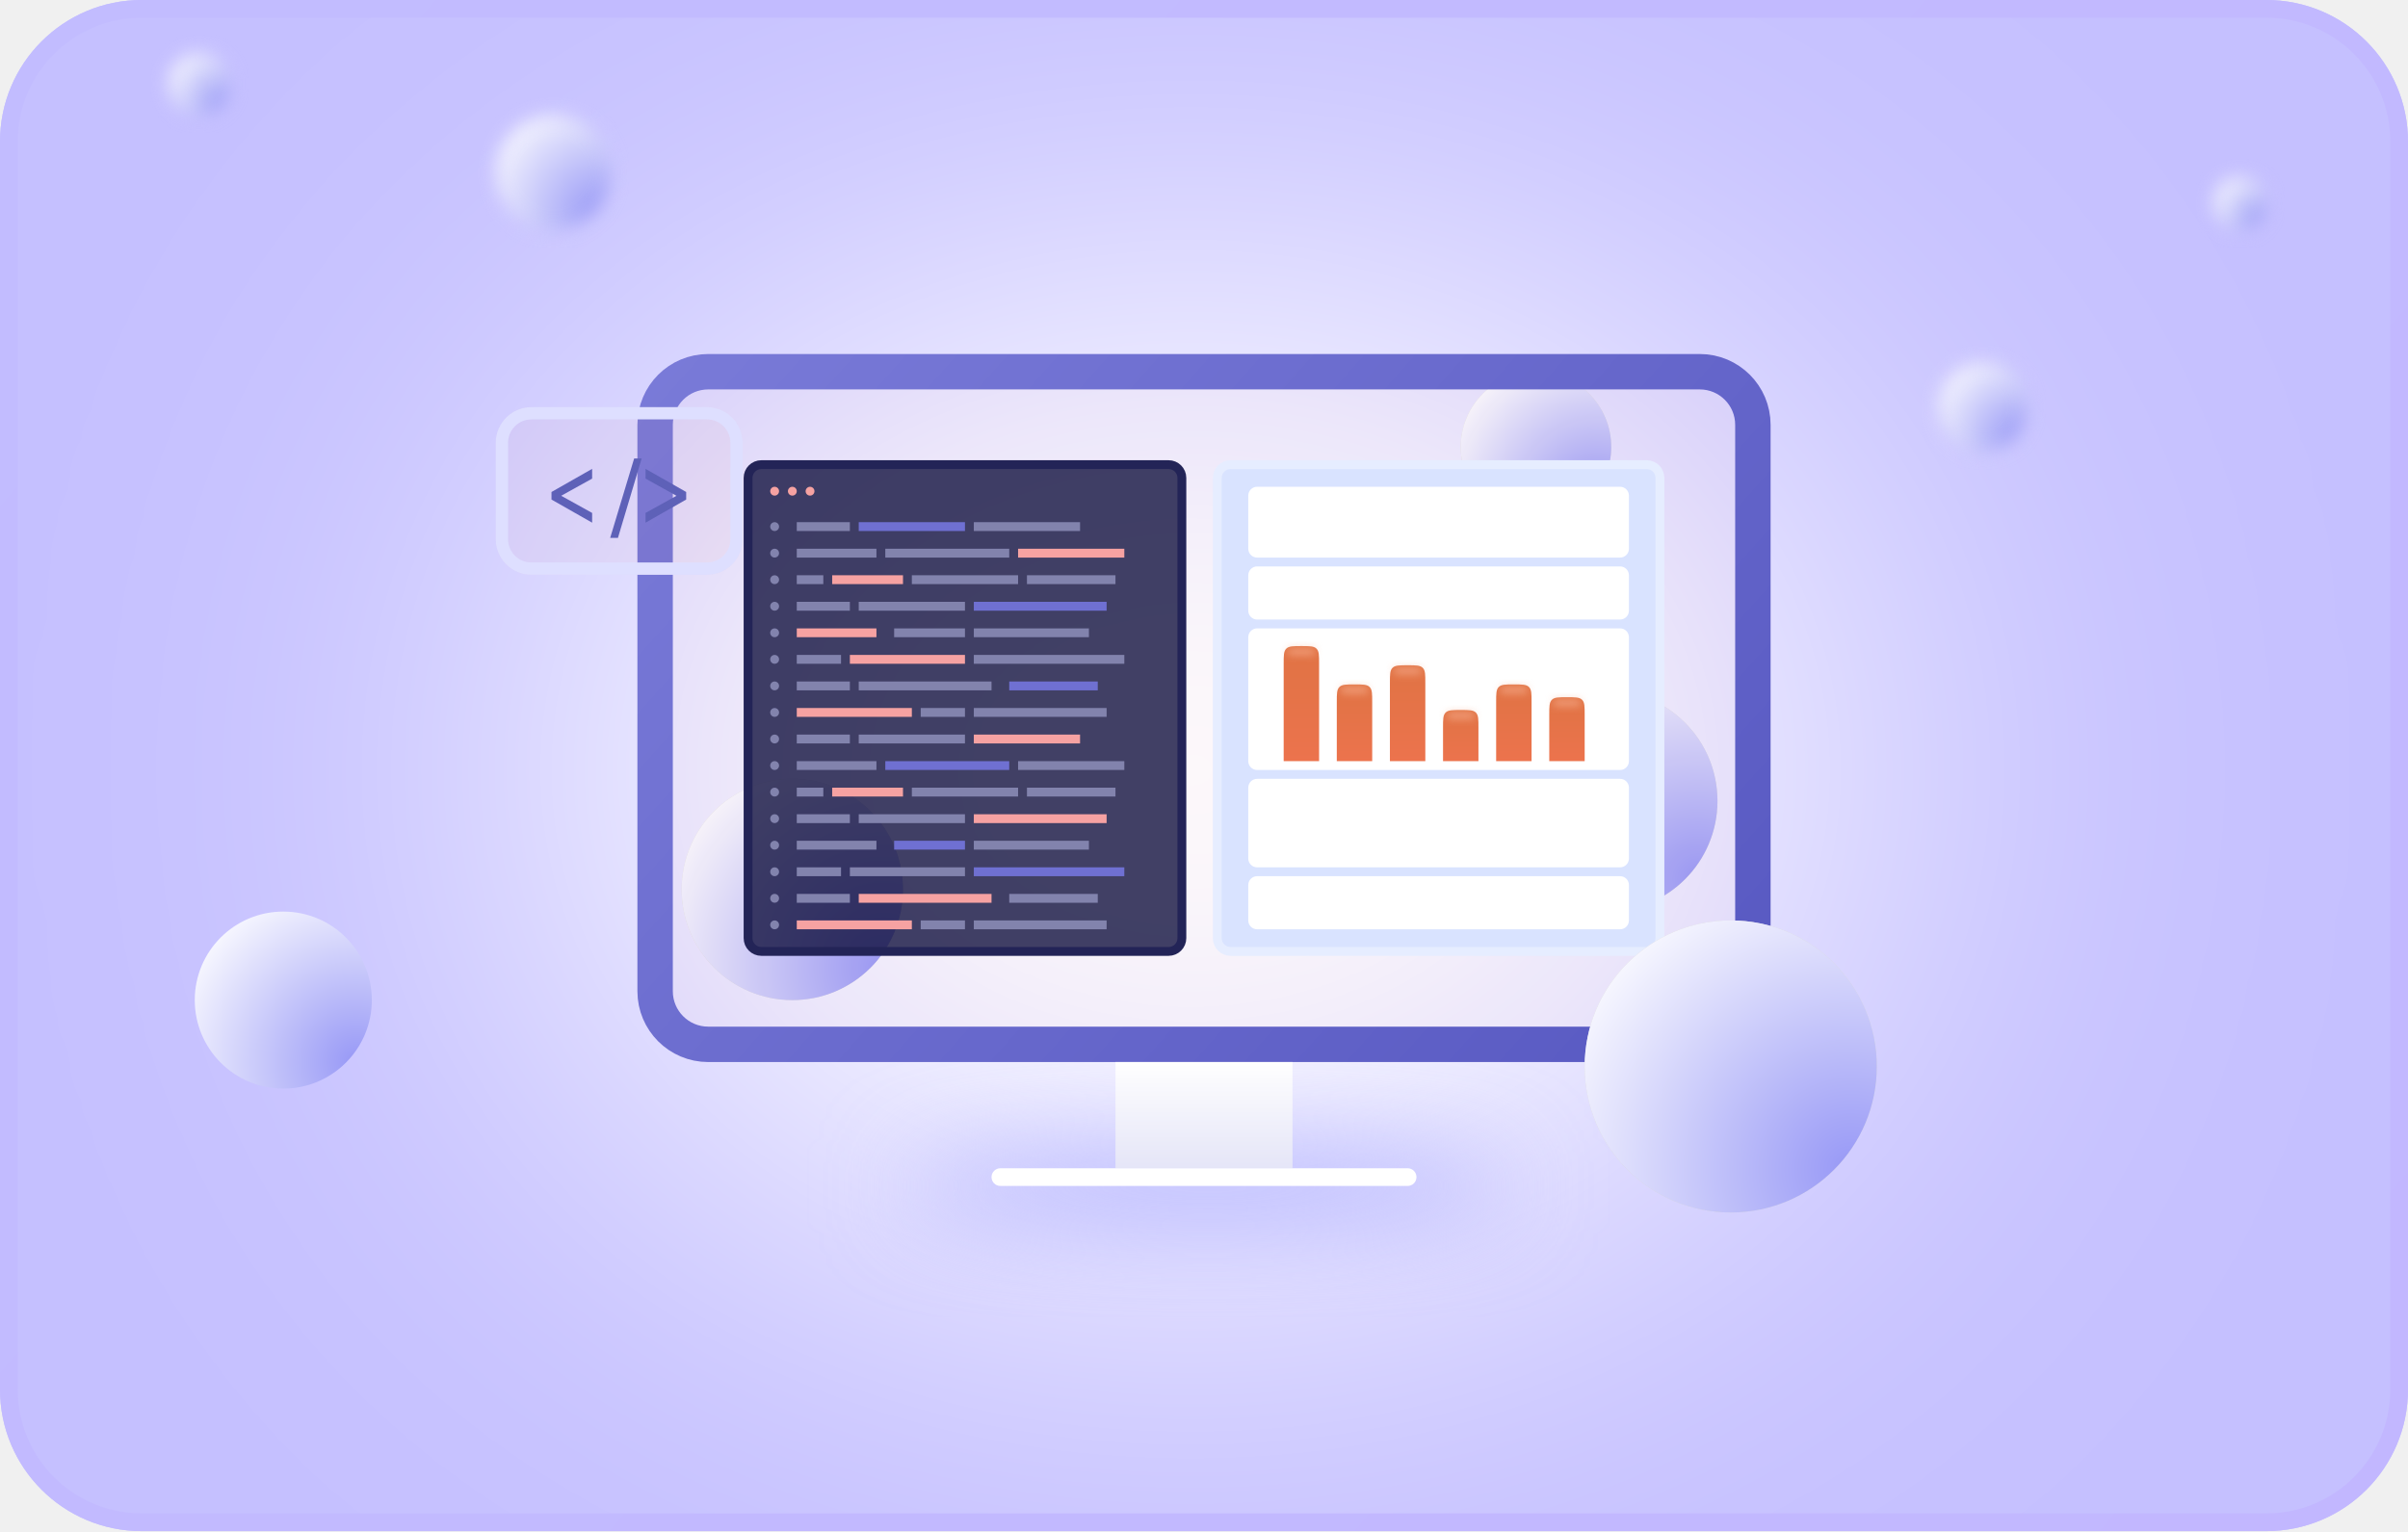
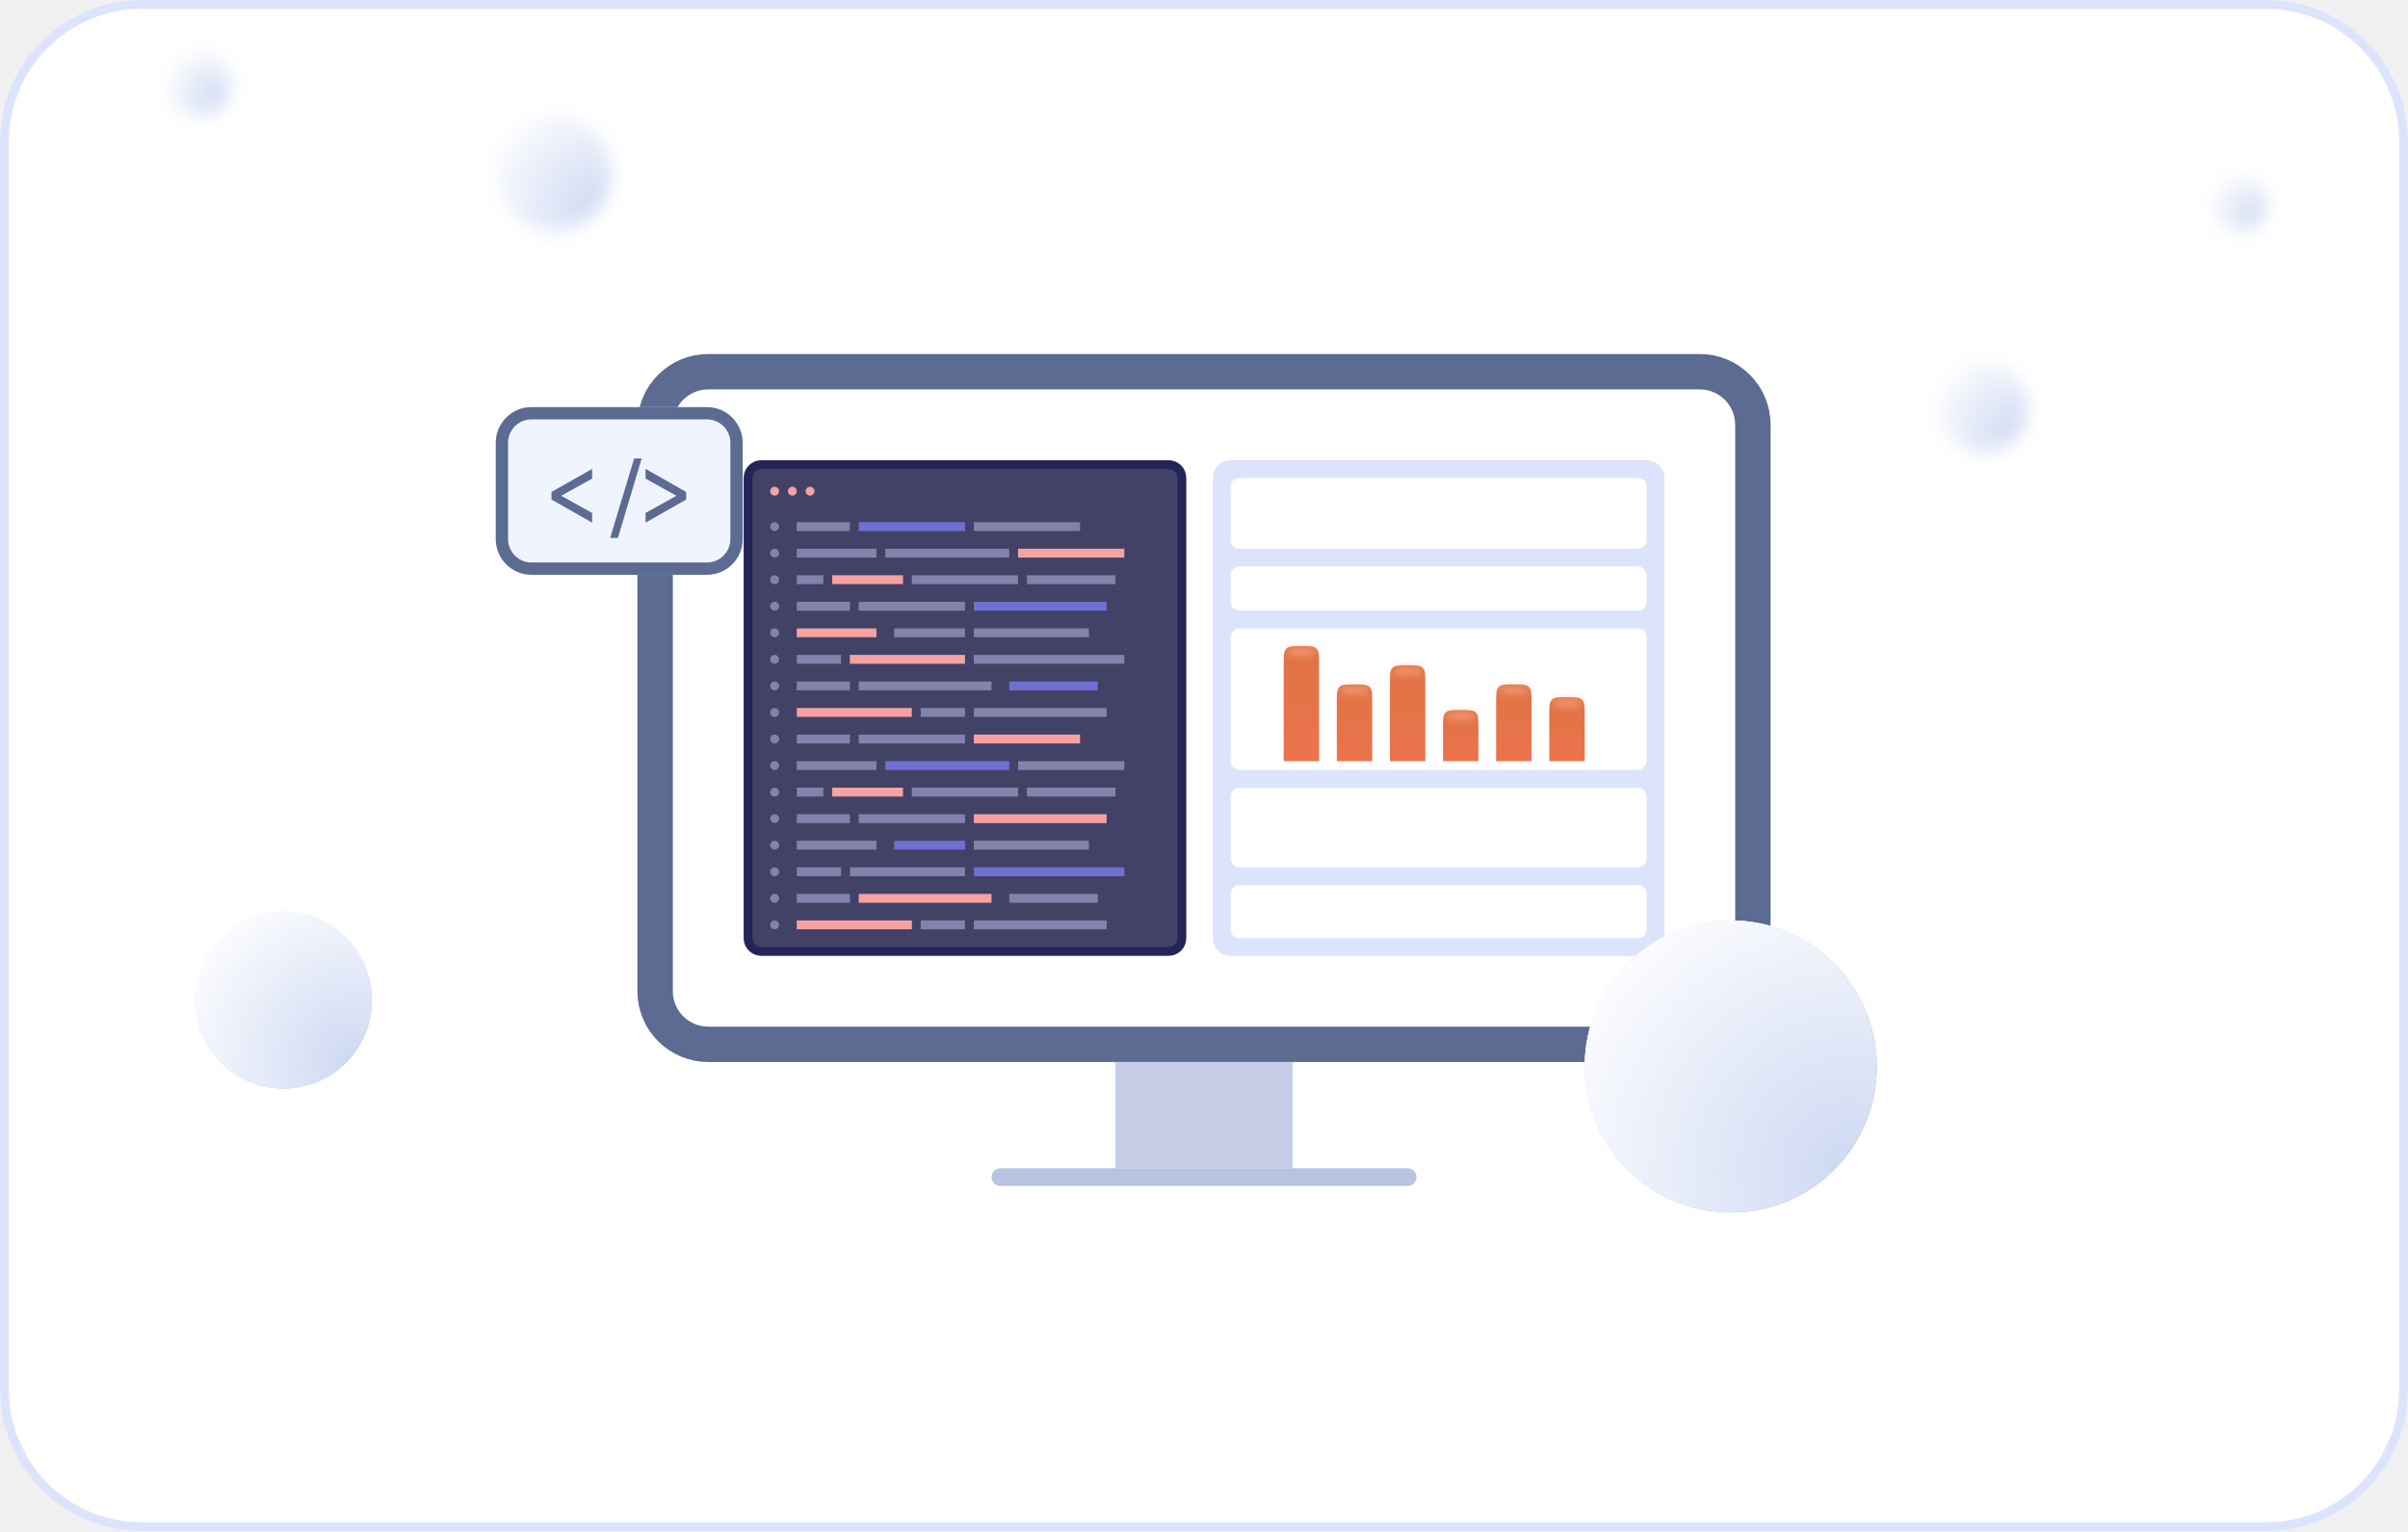
<svg xmlns="http://www.w3.org/2000/svg" width="272" height="173" viewBox="0 0 272 173" fill="none">
-   <g clip-path="url(#clip0_816_3405)">
-     <rect width="272" height="173" rx="16" fill="#C5C0FF" />
-     <g filter="url(#filter0_f_816_3405)">
+   <g clip-path="url(#clip0_1924_2208)">
+     <rect width="272" height="173" rx="16" fill="white" />
+     <g filter="url(#filter0_f_1924_2208)">
      <ellipse cx="134.5" cy="87" rx="75.5" ry="57" fill="white" />
    </g>
-     <g filter="url(#filter1_f_816_3405)">
+     <g filter="url(#filter1_f_1924_2208)">
      <circle cx="224" cy="46" r="5" fill="#D9D9D9" />
-       <circle cx="224" cy="46" r="5" fill="url(#paint0_radial_816_3405)" />
-     </g>
-     <g filter="url(#filter2_f_816_3405)">
+       <circle cx="224" cy="46" r="5" fill="url(#paint0_radial_1924_2208)" />
+       <circle cx="224" cy="46" r="5" fill="url(#paint1_radial_1924_2208)" />
+     </g>
+     <g filter="url(#filter2_f_1924_2208)">
      <circle cx="253" cy="23" r="3" fill="#D9D9D9" />
-       <circle cx="253" cy="23" r="3" fill="url(#paint1_radial_816_3405)" />
-     </g>
-     <circle cx="32" cy="113" r="10" fill="url(#paint2_radial_816_3405)" />
-     <g filter="url(#filter3_f_816_3405)">
-       <circle cx="62.5" cy="19.5" r="6.5" fill="url(#paint3_radial_816_3405)" />
-     </g>
-     <g filter="url(#filter4_f_816_3405)">
-       <circle cx="22.5" cy="9.5" r="3.5" fill="url(#paint4_radial_816_3405)" />
+       <circle cx="253" cy="23" r="3" fill="url(#paint2_radial_1924_2208)" />
+       <circle cx="253" cy="23" r="3" fill="url(#paint3_radial_1924_2208)" />
+     </g>
+     <circle cx="32" cy="113" r="10" fill="url(#paint4_radial_1924_2208)" />
+     <circle cx="32" cy="113" r="10" fill="url(#paint5_radial_1924_2208)" />
+     <g filter="url(#filter3_f_1924_2208)">
+       <circle cx="62.5" cy="19.5" r="6.5" fill="url(#paint6_radial_1924_2208)" />
+       <circle cx="62.5" cy="19.5" r="6.5" fill="url(#paint7_radial_1924_2208)" />
+     </g>
+     <g filter="url(#filter4_f_1924_2208)">
+       <circle cx="22.5" cy="9.5" r="3.5" fill="url(#paint8_radial_1924_2208)" />
+       <circle cx="22.5" cy="9.5" r="3.5" fill="url(#paint9_radial_1924_2208)" />
    </g>
    <circle cx="173.5" cy="50.5" r="8.5" fill="#D9D9D9" />
-     <circle cx="173.5" cy="50.5" r="8.5" fill="url(#paint5_radial_816_3405)" />
+     <circle cx="173.5" cy="50.5" r="8.5" fill="url(#paint10_radial_1924_2208)" />
    <circle cx="89.5" cy="100.5" r="12.5" fill="#D9D9D9" />
-     <circle cx="89.5" cy="100.5" r="12.5" fill="url(#paint6_radial_816_3405)" />
+     <circle cx="89.5" cy="100.5" r="12.5" fill="url(#paint11_radial_1924_2208)" />
    <circle cx="181.5" cy="90.5" r="12.5" fill="#D9D9D9" />
-     <circle cx="181.5" cy="90.5" r="12.5" fill="url(#paint7_radial_816_3405)" />
-     <g filter="url(#filter5_f_816_3405)">
-       <ellipse cx="136.5" cy="134" rx="34.5" ry="4" fill="#B4B4FF" />
-     </g>
-     <g filter="url(#filter6_b_816_3405)">
-       <rect x="72" y="40" width="128" height="80" rx="8" fill="#EA744B" fill-opacity="0.03" />
-       <rect x="74" y="42" width="124" height="76" rx="6" stroke="url(#paint8_linear_816_3405)" stroke-width="4" />
-     </g>
-     <rect x="126" y="120" width="20" height="12" fill="white" />
-     <rect x="126" y="120" width="20" height="12" fill="url(#paint9_linear_816_3405)" fill-opacity="0.1" />
-     <rect x="112" y="132" width="48" height="2" rx="1" fill="white" />
+     <circle cx="181.5" cy="90.5" r="12.5" fill="url(#paint12_radial_1924_2208)" />
+     <g filter="url(#filter5_b_1924_2208)">
+       <rect x="72" y="40" width="128" height="80" rx="8" fill="white" />
+       <rect x="74" y="42" width="124" height="76" rx="6" stroke="#5B6B92" stroke-width="4" />
+     </g>
+     <rect x="126" y="120" width="20" height="12" fill="#C4CDE5" />
+     <rect x="112" y="132" width="48" height="2" rx="1" fill="#B7C3E1" />
    <rect x="84.5" y="52.5" width="49" height="55" rx="1.5" fill="#0D0E3B" fill-opacity="0.78" stroke="#232457" />
-     <rect x="137.5" y="52.5" width="50" height="55" rx="1.5" fill="#D9E3FF" stroke="#E6EDFF" />
+     <rect x="137" y="52" width="51" height="56" rx="2" fill="#DBE4FB" />
    <circle cx="195.5" cy="120.5" r="16.5" fill="#D9D9D9" />
-     <circle cx="195.5" cy="120.5" r="16.5" fill="url(#paint10_radial_816_3405)" />
+     <circle cx="195.5" cy="120.5" r="16.5" fill="url(#paint13_radial_1924_2208)" />
+     <circle cx="195.5" cy="120.5" r="16.5" fill="url(#paint14_radial_1924_2208)" />
    <circle cx="87.5" cy="55.5" r="0.5" fill="#F6A2A2" />
    <circle cx="89.5" cy="55.5" r="0.5" fill="#F6A2A2" />
    <circle cx="91.5" cy="55.5" r="0.5" fill="#F6A2A2" />
    <rect x="87" y="59" width="1" height="1" rx="0.5" fill="#8283AD" />
    <rect x="90" y="59" width="6" height="1" fill="#8283AD" />
    <rect x="90" y="83" width="6" height="1" fill="#8283AD" />
    <rect x="90" y="62" width="9" height="1" fill="#8283AD" />
    <rect x="90" y="86" width="9" height="1" fill="#8283AD" />
    <rect x="90" y="65" width="3" height="1" fill="#8283AD" />
    <rect x="90" y="89" width="3" height="1" fill="#8283AD" />
    <rect x="90" y="68" width="6" height="1" fill="#8283AD" />
    <rect x="90" y="92" width="6" height="1" fill="#8283AD" />
    <rect x="90" y="71" width="9" height="1" fill="#F6A2A2" />
    <rect x="90" y="95" width="9" height="1" fill="#8283AD" />
    <rect x="90" y="74" width="5" height="1" fill="#8283AD" />
    <rect x="90" y="98" width="5" height="1" fill="#8283AD" />
    <rect x="90" y="77" width="6" height="1" fill="#8283AD" />
    <rect x="90" y="101" width="6" height="1" fill="#8283AD" />
    <rect x="90" y="80" width="13" height="1" fill="#F6A2A2" />
    <rect x="90" y="104" width="13" height="1" fill="#F6A2A2" />
    <rect x="97" y="59" width="12" height="1" fill="#6F70D2" />
    <rect x="97" y="83" width="12" height="1" fill="#8283AD" />
    <rect x="100" y="62" width="14" height="1" fill="#8283AD" />
    <rect x="100" y="86" width="14" height="1" fill="#6F70D2" />
    <rect x="94" y="65" width="8" height="1" fill="#F6A2A2" />
    <rect x="94" y="89" width="8" height="1" fill="#F6A2A2" />
    <rect x="97" y="68" width="12" height="1" fill="#8283AD" />
    <rect x="97" y="92" width="12" height="1" fill="#8283AD" />
    <rect x="101" y="71" width="8" height="1" fill="#8283AD" />
    <rect x="101" y="95" width="8" height="1" fill="#6F70D2" />
    <rect x="96" y="74" width="13" height="1" fill="#F6A2A2" />
    <rect x="96" y="98" width="13" height="1" fill="#8283AD" />
    <rect x="97" y="77" width="15" height="1" fill="#8283AD" />
    <rect x="97" y="101" width="15" height="1" fill="#F6A2A2" />
    <rect x="104" y="80" width="5" height="1" fill="#8283AD" />
    <rect x="104" y="104" width="5" height="1" fill="#8283AD" />
    <rect x="110" y="59" width="12" height="1" fill="#8283AD" />
    <rect x="110" y="83" width="12" height="1" fill="#F6A2A2" />
    <rect x="115" y="62" width="12" height="1" fill="#F6A2A2" />
    <rect x="115" y="86" width="12" height="1" fill="#8283AD" />
    <rect x="103" y="65" width="12" height="1" fill="#8283AD" />
    <rect x="103" y="89" width="12" height="1" fill="#8283AD" />
    <rect x="116" y="65" width="10" height="1" fill="#8283AD" />
    <rect x="116" y="89" width="10" height="1" fill="#8283AD" />
    <rect x="110" y="68" width="15" height="1" fill="#6F70D2" />
    <rect x="110" y="92" width="15" height="1" fill="#F6A2A2" />
    <rect x="110" y="71" width="13" height="1" fill="#8283AD" />
    <rect x="110" y="95" width="13" height="1" fill="#8283AD" />
    <rect x="110" y="74" width="17" height="1" fill="#8283AD" />
    <rect x="110" y="98" width="17" height="1" fill="#6F70D2" />
    <rect x="114" y="77" width="10" height="1" fill="#6F70D2" />
    <rect x="114" y="101" width="10" height="1" fill="#8283AD" />
    <rect x="110" y="80" width="15" height="1" fill="#8283AD" />
    <rect x="110" y="104" width="15" height="1" fill="#8283AD" />
    <rect x="87" y="62" width="1" height="1" rx="0.5" fill="#8283AD" />
    <rect x="87" y="65" width="1" height="1" rx="0.5" fill="#8283AD" />
    <rect x="87" y="68" width="1" height="1" rx="0.5" fill="#8283AD" />
    <rect x="87" y="71" width="1" height="1" rx="0.5" fill="#8283AD" />
    <rect x="87" y="74" width="1" height="1" rx="0.5" fill="#8283AD" />
    <rect x="87" y="77" width="1" height="1" rx="0.5" fill="#8283AD" />
    <rect x="87" y="80" width="1" height="1" rx="0.5" fill="#8283AD" />
    <rect x="87" y="83" width="1" height="1" rx="0.5" fill="#8283AD" />
    <rect x="87" y="86" width="1" height="1" rx="0.5" fill="#8283AD" />
    <rect x="87" y="89" width="1" height="1" rx="0.5" fill="#8283AD" />
    <rect x="87" y="92" width="1" height="1" rx="0.5" fill="#8283AD" />
    <rect x="87" y="95" width="1" height="1" rx="0.5" fill="#8283AD" />
    <rect x="87" y="98" width="1" height="1" rx="0.5" fill="#8283AD" />
    <rect x="87" y="101" width="1" height="1" rx="0.5" fill="#8283AD" />
    <rect x="87" y="104" width="1" height="1" rx="0.5" fill="#8283AD" />
-     <rect x="141" y="55" width="43" height="8" rx="1" fill="white" />
-     <rect x="141" y="64" width="43" height="6" rx="1" fill="white" />
-     <rect x="141" y="71" width="43" height="16" rx="1" fill="white" />
-     <rect x="141" y="99" width="43" height="6" rx="1" fill="white" />
-     <rect x="141" y="88" width="43" height="10" rx="1" fill="white" />
-     <path d="M145 75C145 74.057 145 73.586 145.293 73.293C145.586 73 146.057 73 147 73C147.943 73 148.414 73 148.707 73.293C149 73.586 149 74.057 149 75V86H145V75Z" fill="url(#paint11_linear_816_3405)" />
-     <path d="M151 79.333C151 78.391 151 77.919 151.293 77.626C151.586 77.333 152.057 77.333 153 77.333C153.943 77.333 154.414 77.333 154.707 77.626C155 77.919 155 78.391 155 79.333V86H151V79.333Z" fill="url(#paint12_linear_816_3405)" />
-     <path d="M157 77.167C157 76.224 157 75.752 157.293 75.46C157.586 75.167 158.057 75.167 159 75.167C159.943 75.167 160.414 75.167 160.707 75.46C161 75.752 161 76.224 161 77.167V86H157V77.167Z" fill="url(#paint13_linear_816_3405)" />
-     <path d="M169 79.333C169 78.391 169 77.919 169.293 77.626C169.586 77.333 170.057 77.333 171 77.333C171.943 77.333 172.414 77.333 172.707 77.626C173 77.919 173 78.391 173 79.333V86H169V79.333Z" fill="url(#paint14_linear_816_3405)" />
-     <path d="M163 82.222C163 81.279 163 80.808 163.293 80.515C163.586 80.222 164.057 80.222 165 80.222C165.943 80.222 166.414 80.222 166.707 80.515C167 80.808 167 81.279 167 82.222V86H163V82.222Z" fill="url(#paint15_linear_816_3405)" />
-     <path d="M175 80.778C175 79.835 175 79.364 175.293 79.071C175.586 78.778 176.057 78.778 177 78.778C177.943 78.778 178.414 78.778 178.707 79.071C179 79.364 179 79.835 179 80.778V86H175V80.778Z" fill="url(#paint16_linear_816_3405)" />
-     <g filter="url(#filter7_f_816_3405)">
+     <rect x="139" y="54" width="47" height="8" rx="1" fill="white" />
+     <rect x="139" y="64" width="47" height="5" rx="1" fill="white" />
+     <rect x="139" y="71" width="47" height="16" rx="1" fill="white" />
+     <rect x="139" y="100" width="47" height="6" rx="1" fill="white" />
+     <rect x="139" y="89" width="47" height="9" rx="1" fill="white" />
+     <path d="M145 75C145 74.057 145 73.586 145.293 73.293C145.586 73 146.057 73 147 73V73C147.943 73 148.414 73 148.707 73.293C149 73.586 149 74.057 149 75V86H145V75Z" fill="url(#paint15_linear_1924_2208)" />
+     <path d="M151 79.334C151 78.391 151 77.919 151.293 77.626C151.586 77.334 152.057 77.334 153 77.334V77.334C153.943 77.334 154.414 77.334 154.707 77.626C155 77.919 155 78.391 155 79.334V86H151V79.334Z" fill="url(#paint16_linear_1924_2208)" />
+     <path d="M157 77.166C157 76.224 157 75.752 157.293 75.459C157.586 75.166 158.057 75.166 159 75.166V75.166C159.943 75.166 160.414 75.166 160.707 75.459C161 75.752 161 76.224 161 77.166V86H157V77.166Z" fill="url(#paint17_linear_1924_2208)" />
+     <path d="M169 79.334C169 78.391 169 77.919 169.293 77.626C169.586 77.334 170.057 77.334 171 77.334V77.334C171.943 77.334 172.414 77.334 172.707 77.626C173 77.919 173 78.391 173 79.334V86H169V79.334Z" fill="url(#paint18_linear_1924_2208)" />
+     <path d="M163 82.222C163 81.279 163 80.808 163.293 80.515C163.586 80.222 164.057 80.222 165 80.222V80.222C165.943 80.222 166.414 80.222 166.707 80.515C167 80.808 167 81.279 167 82.222V86H163V82.222Z" fill="url(#paint19_linear_1924_2208)" />
+     <path d="M175 80.778C175 79.835 175 79.364 175.293 79.071C175.586 78.778 176.057 78.778 177 78.778V78.778C177.943 78.778 178.414 78.778 178.707 79.071C179 79.364 179 79.835 179 80.778V86H175V80.778Z" fill="url(#paint20_linear_1924_2208)" />
+     <g filter="url(#filter6_f_1924_2208)">
      <rect x="145.5" y="73.361" width="3" height="0.542" fill="#F8AF90" />
    </g>
-     <g filter="url(#filter8_f_816_3405)">
+     <g filter="url(#filter7_f_1924_2208)">
      <rect x="151.5" y="77.694" width="3" height="0.542" fill="#F8AF90" />
    </g>
-     <g filter="url(#filter9_f_816_3405)">
+     <g filter="url(#filter8_f_1924_2208)">
      <rect x="157.5" y="75.528" width="3" height="0.542" fill="#F8AF90" />
    </g>
-     <g filter="url(#filter10_f_816_3405)">
-       <rect x="163.5" y="80.583" width="3" height="0.542" fill="#F8AF90" />
-     </g>
-     <g filter="url(#filter11_f_816_3405)">
+     <g filter="url(#filter9_f_1924_2208)">
+       <rect x="163.5" y="80.584" width="3" height="0.542" fill="#F8AF90" />
+     </g>
+     <g filter="url(#filter10_f_1924_2208)">
      <rect x="169.5" y="77.694" width="3" height="0.542" fill="#F8AF90" />
    </g>
-     <g filter="url(#filter12_f_816_3405)">
+     <g filter="url(#filter11_f_1924_2208)">
      <rect x="175.5" y="79.139" width="3" height="0.542" fill="#F8AF90" />
    </g>
-     <g filter="url(#filter13_b_816_3405)">
-       <rect x="56" y="46" width="27.89" height="18.945" rx="4.03" fill="#EA744B" fill-opacity="0.04" />
-       <rect x="56.694" y="46.694" width="26.501" height="17.556" rx="3.335" stroke="#DEDFFF" stroke-width="1.389" />
-       <path d="M66.885 59.056L62.295 56.444V55.589L66.885 52.977V54.077L63.39 56.017L66.885 57.956V59.056ZM68.924 60.773L71.63 51.805H72.48L69.802 60.773H68.924ZM72.92 59.056V57.956L76.409 56.017L72.92 54.077V52.977L77.509 55.589V56.444L72.92 59.056Z" fill="#5E61B8" />
+     <g filter="url(#filter12_b_1924_2208)">
+       <rect x="56" y="46" width="27.89" height="18.945" rx="4.03" fill="#F0F4FF" />
+       <rect x="56.694" y="46.694" width="26.501" height="17.556" rx="3.335" stroke="#5B6B92" stroke-width="1.389" />
+       <path d="M66.885 59.056L62.295 56.444V55.589L66.885 52.977V54.077L63.39 56.017L66.885 57.956V59.056ZM68.924 60.773L71.63 51.805H72.48L69.802 60.773H68.924ZM72.92 59.056V57.956L76.409 56.017L72.92 54.077V52.977L77.509 55.589V56.444L72.92 59.056Z" fill="#5B6B92" />
    </g>
  </g>
-   <rect x="1" y="1" width="270" height="171" rx="15" stroke="url(#paint17_linear_816_3405)" stroke-width="2" />
+   <rect x="0.5" y="0.5" width="271" height="172" rx="15.5" stroke="#DBE4FB" />
  <defs>
-     <filter id="filter0_f_816_3405" x="-55.1" y="-84.1" width="379.2" height="342.2" filterUnits="userSpaceOnUse" color-interpolation-filters="sRGB">
-       <feFlood flood-opacity="0" result="BackgroundImageFix" />
-       <feBlend mode="normal" in="SourceGraphic" in2="BackgroundImageFix" result="shape" />
-       <feGaussianBlur stdDeviation="57.05" result="effect1_foregroundBlur_816_3405" />
-     </filter>
-     <filter id="filter1_f_816_3405" x="217" y="39" width="14" height="14" filterUnits="userSpaceOnUse" color-interpolation-filters="sRGB">
-       <feFlood flood-opacity="0" result="BackgroundImageFix" />
-       <feBlend mode="normal" in="SourceGraphic" in2="BackgroundImageFix" result="shape" />
-       <feGaussianBlur stdDeviation="1" result="effect1_foregroundBlur_816_3405" />
-     </filter>
-     <filter id="filter2_f_816_3405" x="248" y="18" width="10" height="10" filterUnits="userSpaceOnUse" color-interpolation-filters="sRGB">
-       <feFlood flood-opacity="0" result="BackgroundImageFix" />
-       <feBlend mode="normal" in="SourceGraphic" in2="BackgroundImageFix" result="shape" />
-       <feGaussianBlur stdDeviation="1" result="effect1_foregroundBlur_816_3405" />
-     </filter>
-     <filter id="filter3_f_816_3405" x="54" y="11" width="17" height="17" filterUnits="userSpaceOnUse" color-interpolation-filters="sRGB">
-       <feFlood flood-opacity="0" result="BackgroundImageFix" />
-       <feBlend mode="normal" in="SourceGraphic" in2="BackgroundImageFix" result="shape" />
-       <feGaussianBlur stdDeviation="1" result="effect1_foregroundBlur_816_3405" />
-     </filter>
-     <filter id="filter4_f_816_3405" x="17" y="4" width="11" height="11" filterUnits="userSpaceOnUse" color-interpolation-filters="sRGB">
-       <feFlood flood-opacity="0" result="BackgroundImageFix" />
-       <feBlend mode="normal" in="SourceGraphic" in2="BackgroundImageFix" result="shape" />
-       <feGaussianBlur stdDeviation="1" result="effect1_foregroundBlur_816_3405" />
-     </filter>
-     <filter id="filter5_f_816_3405" x="91.2" y="119.2" width="90.6" height="29.6" filterUnits="userSpaceOnUse" color-interpolation-filters="sRGB">
-       <feFlood flood-opacity="0" result="BackgroundImageFix" />
-       <feBlend mode="normal" in="SourceGraphic" in2="BackgroundImageFix" result="shape" />
-       <feGaussianBlur stdDeviation="5.4" result="effect1_foregroundBlur_816_3405" />
-     </filter>
-     <filter id="filter6_b_816_3405" x="65.7" y="33.7" width="140.6" height="92.6" filterUnits="userSpaceOnUse" color-interpolation-filters="sRGB">
+     <filter id="filter0_f_1924_2208" x="-55.1" y="-84.1" width="379.2" height="342.2" filterUnits="userSpaceOnUse" color-interpolation-filters="sRGB">
+       <feFlood flood-opacity="0" result="BackgroundImageFix" />
+       <feBlend mode="normal" in="SourceGraphic" in2="BackgroundImageFix" result="shape" />
+       <feGaussianBlur stdDeviation="57.05" result="effect1_foregroundBlur_1924_2208" />
+     </filter>
+     <filter id="filter1_f_1924_2208" x="217" y="39" width="14" height="14" filterUnits="userSpaceOnUse" color-interpolation-filters="sRGB">
+       <feFlood flood-opacity="0" result="BackgroundImageFix" />
+       <feBlend mode="normal" in="SourceGraphic" in2="BackgroundImageFix" result="shape" />
+       <feGaussianBlur stdDeviation="1" result="effect1_foregroundBlur_1924_2208" />
+     </filter>
+     <filter id="filter2_f_1924_2208" x="248" y="18" width="10" height="10" filterUnits="userSpaceOnUse" color-interpolation-filters="sRGB">
+       <feFlood flood-opacity="0" result="BackgroundImageFix" />
+       <feBlend mode="normal" in="SourceGraphic" in2="BackgroundImageFix" result="shape" />
+       <feGaussianBlur stdDeviation="1" result="effect1_foregroundBlur_1924_2208" />
+     </filter>
+     <filter id="filter3_f_1924_2208" x="54" y="11" width="17" height="17" filterUnits="userSpaceOnUse" color-interpolation-filters="sRGB">
+       <feFlood flood-opacity="0" result="BackgroundImageFix" />
+       <feBlend mode="normal" in="SourceGraphic" in2="BackgroundImageFix" result="shape" />
+       <feGaussianBlur stdDeviation="1" result="effect1_foregroundBlur_1924_2208" />
+     </filter>
+     <filter id="filter4_f_1924_2208" x="17" y="4" width="11" height="11" filterUnits="userSpaceOnUse" color-interpolation-filters="sRGB">
+       <feFlood flood-opacity="0" result="BackgroundImageFix" />
+       <feBlend mode="normal" in="SourceGraphic" in2="BackgroundImageFix" result="shape" />
+       <feGaussianBlur stdDeviation="1" result="effect1_foregroundBlur_1924_2208" />
+     </filter>
+     <filter id="filter5_b_1924_2208" x="65.7" y="33.7" width="140.6" height="92.6" filterUnits="userSpaceOnUse" color-interpolation-filters="sRGB">
      <feFlood flood-opacity="0" result="BackgroundImageFix" />
      <feGaussianBlur in="BackgroundImageFix" stdDeviation="3.15" />
-       <feComposite in2="SourceAlpha" operator="in" result="effect1_backgroundBlur_816_3405" />
-       <feBlend mode="normal" in="SourceGraphic" in2="effect1_backgroundBlur_816_3405" result="shape" />
-     </filter>
-     <filter id="filter7_f_816_3405" x="144.6" y="72.461" width="4.8" height="2.342" filterUnits="userSpaceOnUse" color-interpolation-filters="sRGB">
-       <feFlood flood-opacity="0" result="BackgroundImageFix" />
-       <feBlend mode="normal" in="SourceGraphic" in2="BackgroundImageFix" result="shape" />
-       <feGaussianBlur stdDeviation="0.45" result="effect1_foregroundBlur_816_3405" />
-     </filter>
-     <filter id="filter8_f_816_3405" x="150.6" y="76.794" width="4.8" height="2.342" filterUnits="userSpaceOnUse" color-interpolation-filters="sRGB">
-       <feFlood flood-opacity="0" result="BackgroundImageFix" />
-       <feBlend mode="normal" in="SourceGraphic" in2="BackgroundImageFix" result="shape" />
-       <feGaussianBlur stdDeviation="0.45" result="effect1_foregroundBlur_816_3405" />
-     </filter>
-     <filter id="filter9_f_816_3405" x="156.6" y="74.628" width="4.8" height="2.342" filterUnits="userSpaceOnUse" color-interpolation-filters="sRGB">
-       <feFlood flood-opacity="0" result="BackgroundImageFix" />
-       <feBlend mode="normal" in="SourceGraphic" in2="BackgroundImageFix" result="shape" />
-       <feGaussianBlur stdDeviation="0.45" result="effect1_foregroundBlur_816_3405" />
-     </filter>
-     <filter id="filter10_f_816_3405" x="162.6" y="79.683" width="4.8" height="2.342" filterUnits="userSpaceOnUse" color-interpolation-filters="sRGB">
-       <feFlood flood-opacity="0" result="BackgroundImageFix" />
-       <feBlend mode="normal" in="SourceGraphic" in2="BackgroundImageFix" result="shape" />
-       <feGaussianBlur stdDeviation="0.45" result="effect1_foregroundBlur_816_3405" />
-     </filter>
-     <filter id="filter11_f_816_3405" x="168.6" y="76.794" width="4.8" height="2.342" filterUnits="userSpaceOnUse" color-interpolation-filters="sRGB">
-       <feFlood flood-opacity="0" result="BackgroundImageFix" />
-       <feBlend mode="normal" in="SourceGraphic" in2="BackgroundImageFix" result="shape" />
-       <feGaussianBlur stdDeviation="0.45" result="effect1_foregroundBlur_816_3405" />
-     </filter>
-     <filter id="filter12_f_816_3405" x="174.6" y="78.239" width="4.8" height="2.342" filterUnits="userSpaceOnUse" color-interpolation-filters="sRGB">
-       <feFlood flood-opacity="0" result="BackgroundImageFix" />
-       <feBlend mode="normal" in="SourceGraphic" in2="BackgroundImageFix" result="shape" />
-       <feGaussianBlur stdDeviation="0.45" result="effect1_foregroundBlur_816_3405" />
-     </filter>
-     <filter id="filter13_b_816_3405" x="42.566" y="32.566" width="54.759" height="45.814" filterUnits="userSpaceOnUse" color-interpolation-filters="sRGB">
+       <feComposite in2="SourceAlpha" operator="in" result="effect1_backgroundBlur_1924_2208" />
+       <feBlend mode="normal" in="SourceGraphic" in2="effect1_backgroundBlur_1924_2208" result="shape" />
+     </filter>
+     <filter id="filter6_f_1924_2208" x="144.6" y="72.461" width="4.8" height="2.342" filterUnits="userSpaceOnUse" color-interpolation-filters="sRGB">
+       <feFlood flood-opacity="0" result="BackgroundImageFix" />
+       <feBlend mode="normal" in="SourceGraphic" in2="BackgroundImageFix" result="shape" />
+       <feGaussianBlur stdDeviation="0.45" result="effect1_foregroundBlur_1924_2208" />
+     </filter>
+     <filter id="filter7_f_1924_2208" x="150.6" y="76.794" width="4.8" height="2.342" filterUnits="userSpaceOnUse" color-interpolation-filters="sRGB">
+       <feFlood flood-opacity="0" result="BackgroundImageFix" />
+       <feBlend mode="normal" in="SourceGraphic" in2="BackgroundImageFix" result="shape" />
+       <feGaussianBlur stdDeviation="0.45" result="effect1_foregroundBlur_1924_2208" />
+     </filter>
+     <filter id="filter8_f_1924_2208" x="156.6" y="74.628" width="4.8" height="2.342" filterUnits="userSpaceOnUse" color-interpolation-filters="sRGB">
+       <feFlood flood-opacity="0" result="BackgroundImageFix" />
+       <feBlend mode="normal" in="SourceGraphic" in2="BackgroundImageFix" result="shape" />
+       <feGaussianBlur stdDeviation="0.45" result="effect1_foregroundBlur_1924_2208" />
+     </filter>
+     <filter id="filter9_f_1924_2208" x="162.6" y="79.683" width="4.8" height="2.342" filterUnits="userSpaceOnUse" color-interpolation-filters="sRGB">
+       <feFlood flood-opacity="0" result="BackgroundImageFix" />
+       <feBlend mode="normal" in="SourceGraphic" in2="BackgroundImageFix" result="shape" />
+       <feGaussianBlur stdDeviation="0.45" result="effect1_foregroundBlur_1924_2208" />
+     </filter>
+     <filter id="filter10_f_1924_2208" x="168.6" y="76.794" width="4.8" height="2.342" filterUnits="userSpaceOnUse" color-interpolation-filters="sRGB">
+       <feFlood flood-opacity="0" result="BackgroundImageFix" />
+       <feBlend mode="normal" in="SourceGraphic" in2="BackgroundImageFix" result="shape" />
+       <feGaussianBlur stdDeviation="0.45" result="effect1_foregroundBlur_1924_2208" />
+     </filter>
+     <filter id="filter11_f_1924_2208" x="174.6" y="78.239" width="4.8" height="2.342" filterUnits="userSpaceOnUse" color-interpolation-filters="sRGB">
+       <feFlood flood-opacity="0" result="BackgroundImageFix" />
+       <feBlend mode="normal" in="SourceGraphic" in2="BackgroundImageFix" result="shape" />
+       <feGaussianBlur stdDeviation="0.45" result="effect1_foregroundBlur_1924_2208" />
+     </filter>
+     <filter id="filter12_b_1924_2208" x="42.566" y="32.566" width="54.759" height="45.814" filterUnits="userSpaceOnUse" color-interpolation-filters="sRGB">
      <feFlood flood-opacity="0" result="BackgroundImageFix" />
      <feGaussianBlur in="BackgroundImageFix" stdDeviation="6.717" />
-       <feComposite in2="SourceAlpha" operator="in" result="effect1_backgroundBlur_816_3405" />
-       <feBlend mode="normal" in="SourceGraphic" in2="effect1_backgroundBlur_816_3405" result="shape" />
-     </filter>
-     <radialGradient id="paint0_radial_816_3405" cx="0" cy="0" r="1" gradientUnits="userSpaceOnUse" gradientTransform="translate(228.118 49.5294) rotate(-144.782) scale(12.2404)">
-       <stop stop-color="#9798F6" />
-       <stop offset="0.936" stop-color="white" />
-     </radialGradient>
-     <radialGradient id="paint1_radial_816_3405" cx="0" cy="0" r="1" gradientUnits="userSpaceOnUse" gradientTransform="translate(255.471 25.1176) rotate(-144.782) scale(7.34423)">
-       <stop stop-color="#9798F6" />
-       <stop offset="0.936" stop-color="white" />
-     </radialGradient>
-     <radialGradient id="paint2_radial_816_3405" cx="0" cy="0" r="1" gradientUnits="userSpaceOnUse" gradientTransform="translate(40.2353 120.059) rotate(-144.782) scale(24.4808)">
-       <stop stop-color="#9798F6" />
-       <stop offset="0.936" stop-color="white" />
-     </radialGradient>
-     <radialGradient id="paint3_radial_816_3405" cx="0" cy="0" r="1" gradientUnits="userSpaceOnUse" gradientTransform="translate(67.8529 24.0882) rotate(-144.782) scale(15.9125)">
-       <stop stop-color="#9798F6" />
-       <stop offset="0.936" stop-color="white" />
-     </radialGradient>
-     <radialGradient id="paint4_radial_816_3405" cx="0" cy="0" r="1" gradientUnits="userSpaceOnUse" gradientTransform="translate(25.3824 11.9706) rotate(-144.782) scale(8.56827)">
-       <stop stop-color="#9798F6" />
-       <stop offset="0.936" stop-color="white" />
-     </radialGradient>
-     <radialGradient id="paint5_radial_816_3405" cx="0" cy="0" r="1" gradientUnits="userSpaceOnUse" gradientTransform="translate(180.5 56.5) rotate(-144.782) scale(20.8087)">
-       <stop stop-color="#9798F6" />
-       <stop offset="0.936" stop-color="white" />
-     </radialGradient>
-     <radialGradient id="paint6_radial_816_3405" cx="0" cy="0" r="1" gradientUnits="userSpaceOnUse" gradientTransform="translate(99.7941 109.324) rotate(-144.782) scale(30.601)">
-       <stop stop-color="#9798F6" />
-       <stop offset="0.936" stop-color="white" />
-     </radialGradient>
-     <radialGradient id="paint7_radial_816_3405" cx="0" cy="0" r="1" gradientUnits="userSpaceOnUse" gradientTransform="translate(191.794 99.3235) rotate(-144.782) scale(30.601)">
-       <stop stop-color="#9798F6" />
-       <stop offset="0.936" stop-color="white" />
-     </radialGradient>
-     <linearGradient id="paint8_linear_816_3405" x1="69.5" y1="35" x2="191.5" y2="143.5" gradientUnits="userSpaceOnUse">
-       <stop stop-color="#8182ED" />
-       <stop offset="0" stop-color="#7B7CD9" />
-       <stop offset="1" stop-color="#5556C0" />
-     </linearGradient>
-     <linearGradient id="paint9_linear_816_3405" x1="136" y1="120" x2="136" y2="132" gradientUnits="userSpaceOnUse">
-       <stop stop-color="white" />
-       <stop offset="1" stop-color="#0002B8" />
-     </linearGradient>
-     <radialGradient id="paint10_radial_816_3405" cx="0" cy="0" r="1" gradientUnits="userSpaceOnUse" gradientTransform="translate(209.088 132.147) rotate(-144.782) scale(40.3933)">
-       <stop stop-color="#9798F6" />
-       <stop offset="0.936" stop-color="white" />
-     </radialGradient>
-     <linearGradient id="paint11_linear_816_3405" x1="147" y1="73" x2="147" y2="86" gradientUnits="userSpaceOnUse">
-       <stop stop-color="#E07344" />
-       <stop offset="1" stop-color="#EC734D" />
-     </linearGradient>
-     <linearGradient id="paint12_linear_816_3405" x1="153" y1="77.333" x2="153" y2="86" gradientUnits="userSpaceOnUse">
-       <stop stop-color="#E07344" />
-       <stop offset="1" stop-color="#EC734D" />
-     </linearGradient>
-     <linearGradient id="paint13_linear_816_3405" x1="159" y1="75.167" x2="159" y2="86" gradientUnits="userSpaceOnUse">
-       <stop stop-color="#E07344" />
-       <stop offset="1" stop-color="#EC734D" />
-     </linearGradient>
-     <linearGradient id="paint14_linear_816_3405" x1="171" y1="77.333" x2="171" y2="86" gradientUnits="userSpaceOnUse">
-       <stop stop-color="#E07344" />
-       <stop offset="1" stop-color="#EC734D" />
-     </linearGradient>
-     <linearGradient id="paint15_linear_816_3405" x1="165" y1="80.222" x2="165" y2="86" gradientUnits="userSpaceOnUse">
-       <stop stop-color="#E07344" />
-       <stop offset="1" stop-color="#EC734D" />
-     </linearGradient>
-     <linearGradient id="paint16_linear_816_3405" x1="177" y1="78.778" x2="177" y2="86" gradientUnits="userSpaceOnUse">
-       <stop stop-color="#E07344" />
-       <stop offset="1" stop-color="#EC734D" />
-     </linearGradient>
-     <linearGradient id="paint17_linear_816_3405" x1="17" y1="-11.5" x2="259" y2="196.5" gradientUnits="userSpaceOnUse">
-       <stop stop-color="#C2BCFF" />
-       <stop offset="1" stop-color="#C2B7FF" />
-     </linearGradient>
-     <clipPath id="clip0_816_3405">
+       <feComposite in2="SourceAlpha" operator="in" result="effect1_backgroundBlur_1924_2208" />
+       <feBlend mode="normal" in="SourceGraphic" in2="effect1_backgroundBlur_1924_2208" result="shape" />
+     </filter>
+     <radialGradient id="paint0_radial_1924_2208" cx="0" cy="0" r="1" gradientUnits="userSpaceOnUse" gradientTransform="translate(228.118 49.5294) rotate(-144.782) scale(12.2404)">
+       <stop stop-color="#9798F6" />
+       <stop offset="0.936" stop-color="white" />
+     </radialGradient>
+     <radialGradient id="paint1_radial_1924_2208" cx="0" cy="0" r="1" gradientUnits="userSpaceOnUse" gradientTransform="translate(228.118 49.5294) rotate(-144.782) scale(12.2404)">
+       <stop stop-color="#CDD8F2" />
+       <stop offset="0.936" stop-color="white" />
+     </radialGradient>
+     <radialGradient id="paint2_radial_1924_2208" cx="0" cy="0" r="1" gradientUnits="userSpaceOnUse" gradientTransform="translate(255.471 25.1176) rotate(-144.782) scale(7.34423)">
+       <stop stop-color="#9798F6" />
+       <stop offset="0.936" stop-color="white" />
+     </radialGradient>
+     <radialGradient id="paint3_radial_1924_2208" cx="0" cy="0" r="1" gradientUnits="userSpaceOnUse" gradientTransform="translate(255.471 25.1176) rotate(-144.782) scale(7.34423)">
+       <stop stop-color="#CDD8F2" />
+       <stop offset="0.936" stop-color="white" />
+     </radialGradient>
+     <radialGradient id="paint4_radial_1924_2208" cx="0" cy="0" r="1" gradientUnits="userSpaceOnUse" gradientTransform="translate(40.2353 120.059) rotate(-144.782) scale(24.4808)">
+       <stop stop-color="#9798F6" />
+       <stop offset="0.936" stop-color="white" />
+     </radialGradient>
+     <radialGradient id="paint5_radial_1924_2208" cx="0" cy="0" r="1" gradientUnits="userSpaceOnUse" gradientTransform="translate(40.2353 120.059) rotate(-144.782) scale(24.4808)">
+       <stop stop-color="#CDD8F2" />
+       <stop offset="0.936" stop-color="white" />
+     </radialGradient>
+     <radialGradient id="paint6_radial_1924_2208" cx="0" cy="0" r="1" gradientUnits="userSpaceOnUse" gradientTransform="translate(67.8529 24.0882) rotate(-144.782) scale(15.9125)">
+       <stop stop-color="#9798F6" />
+       <stop offset="0.936" stop-color="white" />
+     </radialGradient>
+     <radialGradient id="paint7_radial_1924_2208" cx="0" cy="0" r="1" gradientUnits="userSpaceOnUse" gradientTransform="translate(67.8529 24.0882) rotate(-144.782) scale(15.9125)">
+       <stop stop-color="#CDD8F2" />
+       <stop offset="0.936" stop-color="white" />
+     </radialGradient>
+     <radialGradient id="paint8_radial_1924_2208" cx="0" cy="0" r="1" gradientUnits="userSpaceOnUse" gradientTransform="translate(25.3824 11.9706) rotate(-144.782) scale(8.56827)">
+       <stop stop-color="#9798F6" />
+       <stop offset="0.936" stop-color="white" />
+     </radialGradient>
+     <radialGradient id="paint9_radial_1924_2208" cx="0" cy="0" r="1" gradientUnits="userSpaceOnUse" gradientTransform="translate(25.3824 11.9706) rotate(-144.782) scale(8.56827)">
+       <stop stop-color="#CDD8F2" />
+       <stop offset="0.936" stop-color="white" />
+     </radialGradient>
+     <radialGradient id="paint10_radial_1924_2208" cx="0" cy="0" r="1" gradientUnits="userSpaceOnUse" gradientTransform="translate(180.5 56.5) rotate(-144.782) scale(20.8087)">
+       <stop stop-color="#9798F6" />
+       <stop offset="0.936" stop-color="white" />
+     </radialGradient>
+     <radialGradient id="paint11_radial_1924_2208" cx="0" cy="0" r="1" gradientUnits="userSpaceOnUse" gradientTransform="translate(99.7941 109.324) rotate(-144.782) scale(30.601)">
+       <stop stop-color="#9798F6" />
+       <stop offset="0.936" stop-color="white" />
+     </radialGradient>
+     <radialGradient id="paint12_radial_1924_2208" cx="0" cy="0" r="1" gradientUnits="userSpaceOnUse" gradientTransform="translate(191.794 99.3235) rotate(-144.782) scale(30.601)">
+       <stop stop-color="#9798F6" />
+       <stop offset="0.936" stop-color="white" />
+     </radialGradient>
+     <radialGradient id="paint13_radial_1924_2208" cx="0" cy="0" r="1" gradientUnits="userSpaceOnUse" gradientTransform="translate(209.088 132.147) rotate(-144.782) scale(40.3933)">
+       <stop stop-color="#9798F6" />
+       <stop offset="0.936" stop-color="white" />
+     </radialGradient>
+     <radialGradient id="paint14_radial_1924_2208" cx="0" cy="0" r="1" gradientUnits="userSpaceOnUse" gradientTransform="translate(209.088 132.147) rotate(-144.782) scale(40.3933)">
+       <stop stop-color="#CDD8F2" />
+       <stop offset="0.936" stop-color="white" />
+     </radialGradient>
+     <linearGradient id="paint15_linear_1924_2208" x1="147" y1="73" x2="147" y2="86" gradientUnits="userSpaceOnUse">
+       <stop stop-color="#E07344" />
+       <stop offset="1" stop-color="#EC734D" />
+     </linearGradient>
+     <linearGradient id="paint16_linear_1924_2208" x1="153" y1="77.334" x2="153" y2="86" gradientUnits="userSpaceOnUse">
+       <stop stop-color="#E07344" />
+       <stop offset="1" stop-color="#EC734D" />
+     </linearGradient>
+     <linearGradient id="paint17_linear_1924_2208" x1="159" y1="75.166" x2="159" y2="86" gradientUnits="userSpaceOnUse">
+       <stop stop-color="#E07344" />
+       <stop offset="1" stop-color="#EC734D" />
+     </linearGradient>
+     <linearGradient id="paint18_linear_1924_2208" x1="171" y1="77.334" x2="171" y2="86" gradientUnits="userSpaceOnUse">
+       <stop stop-color="#E07344" />
+       <stop offset="1" stop-color="#EC734D" />
+     </linearGradient>
+     <linearGradient id="paint19_linear_1924_2208" x1="165" y1="80.222" x2="165" y2="86" gradientUnits="userSpaceOnUse">
+       <stop stop-color="#E07344" />
+       <stop offset="1" stop-color="#EC734D" />
+     </linearGradient>
+     <linearGradient id="paint20_linear_1924_2208" x1="177" y1="78.778" x2="177" y2="86" gradientUnits="userSpaceOnUse">
+       <stop stop-color="#E07344" />
+       <stop offset="1" stop-color="#EC734D" />
+     </linearGradient>
+     <clipPath id="clip0_1924_2208">
      <rect width="272" height="173" rx="16" fill="white" />
    </clipPath>
  </defs>
</svg>
